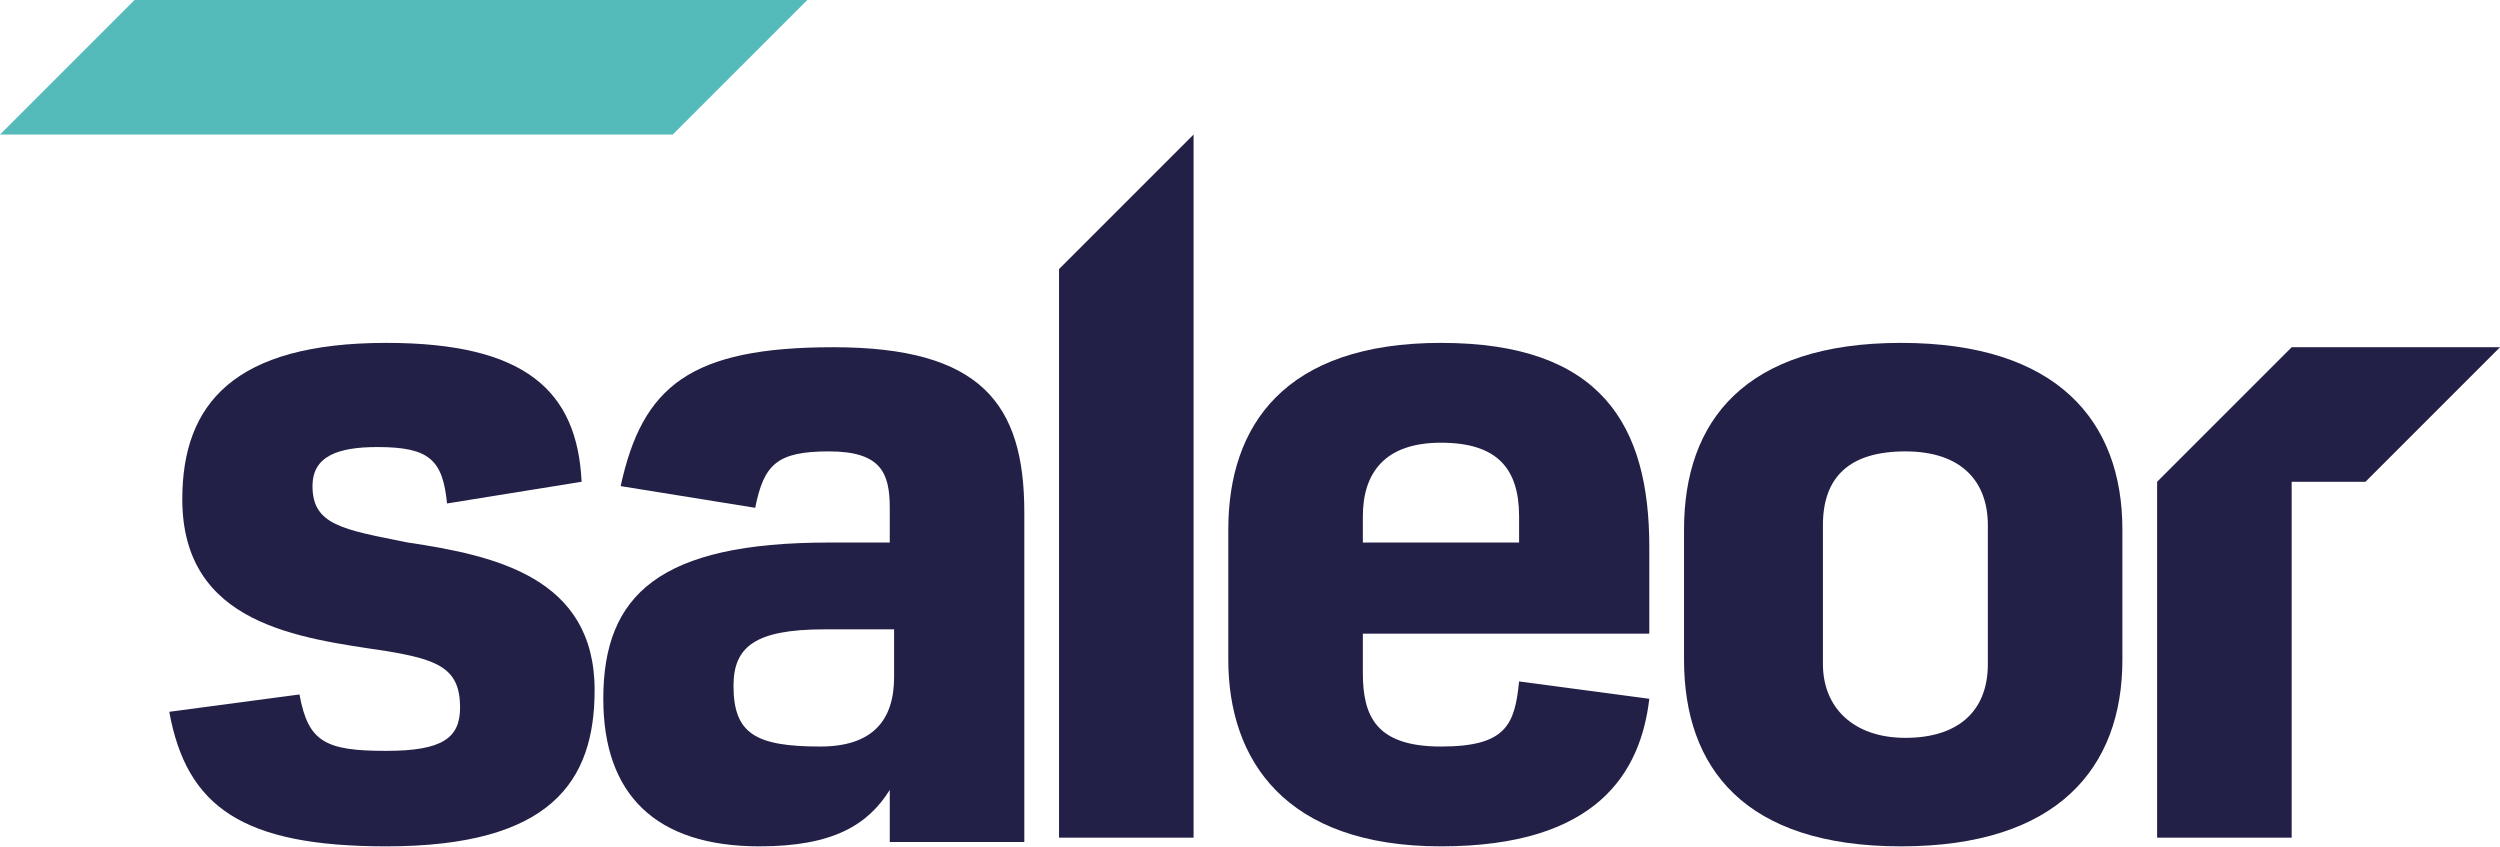
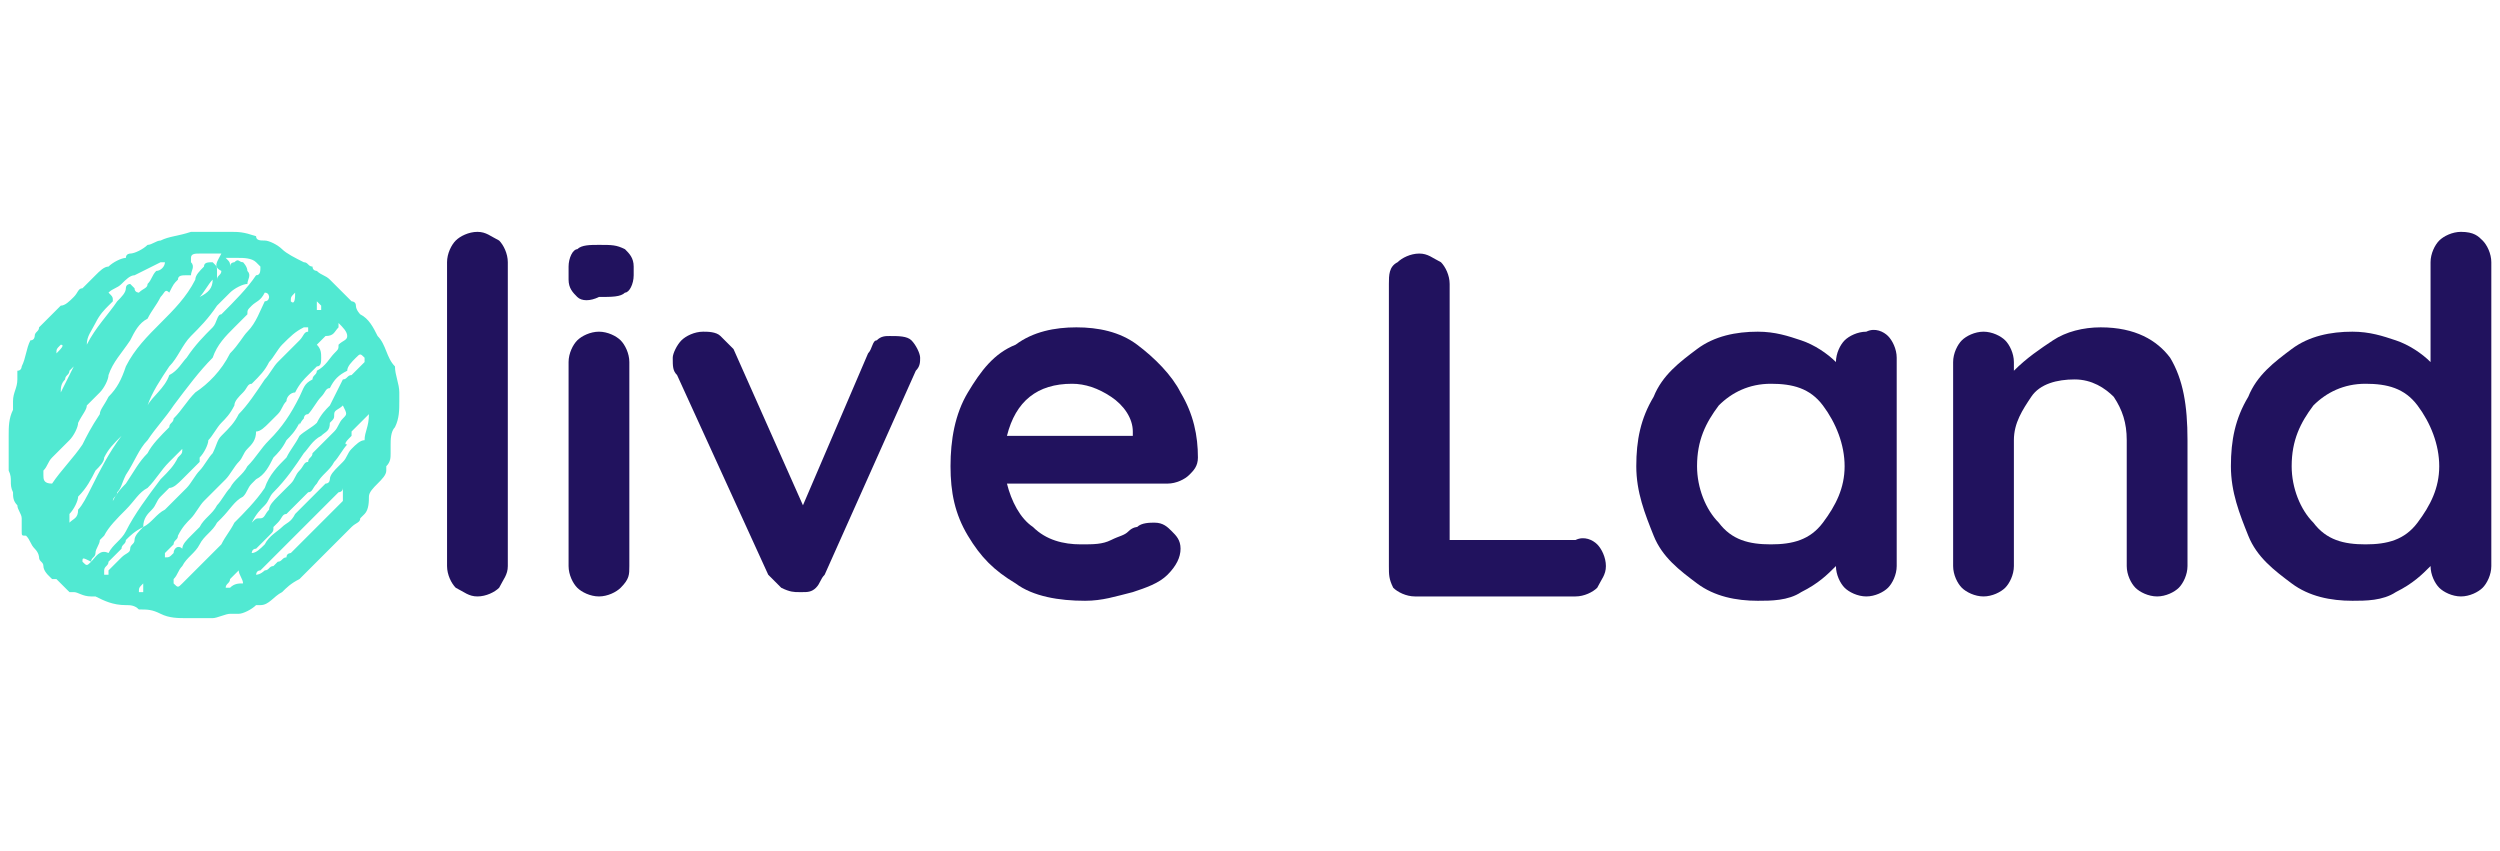
- <svg xmlns="http://www.w3.org/2000/svg" enable-background="new 20 0 57.6 19.5" viewBox="0 0 57.6 19.5">
-   <path d="m15.5 3.1h-15.5l3.1-3.1h15.5z" fill="#54baba" />
-   <g fill="#222046">
-     <path d="m8.9 19.5c3.8 0 4.8-1.5 4.8-3.6 0-2.6-2.3-3.1-4.3-3.4-1.5-.3-2.2-.4-2.2-1.3 0-.7.6-.9 1.5-.9 1.2 0 1.5.3 1.6 1.3l3.1-.5c-.1-2.1-1.3-3.2-4.5-3.2-3.5 0-4.7 1.4-4.7 3.6 0 2.9 2.7 3.2 4.7 3.5 1.2.2 1.7.4 1.7 1.3 0 .7-.4 1-1.7 1-1.4 0-1.8-.2-2-1.3l-3 .4c.4 2.2 1.7 3.1 5 3.1z" />
-     <path d="m17.5 19.5c1.7 0 2.5-.5 3-1.3v1.2h3.1v-7.6c0-2.5-1-3.8-4.4-3.8-3.3 0-4.4.9-4.9 3.2l3.1.5c.2-1 .5-1.3 1.7-1.3s1.4.5 1.4 1.3v.8h-1.4c-3.9 0-5.2 1.2-5.2 3.6 0 2.2 1.2 3.4 3.6 3.4zm1.4-2.3c-1.5 0-2-.3-2-1.4 0-.9.5-1.3 2.1-1.3h1.6v1.1c0 1-.5 1.6-1.7 1.6z" />
-     <path d="m24.4 19.3h3.1v-16.2l-3.1 3.1z" />
-     <path d="m33.2 19.5c3.6 0 4.6-1.7 4.8-3.4l-3-.4c-.1 1-.3 1.5-1.8 1.5s-1.8-.7-1.8-1.7v-.9h6.6v-2c0-2.8-1.1-4.7-4.8-4.7-3.6 0-4.9 1.9-4.9 4.3v3c0 2.3 1.3 4.3 4.9 4.3zm-1.8-7v-.6c0-1 .5-1.7 1.8-1.7s1.8.6 1.8 1.7v.6z" />
-     <path d="m43.8 7.9c-3.6 0-5 1.8-5 4.3v3c0 2.5 1.4 4.3 5 4.3s5.1-1.8 5.1-4.3v-3c0-2.5-1.5-4.3-5.1-4.3zm2 7.4c0 1.1-.7 1.7-1.9 1.7s-1.9-.7-1.9-1.7v-3.2c0-1.1.6-1.7 1.9-1.7s1.9.7 1.9 1.7z" />
-     <path d="m52.8 8-3.1 3.1v8.2h3.1v-8.2h1.7l3.1-3.1z" />
+ <svg xmlns="http://www.w3.org/2000/svg" version="1.1" id="Layer_1" x="0px" y="0px" width="150" height="100" viewBox="0 0 57.6 19.5" style="enable-background:new 0 0 57.6 19.5; height: 51px;" xml:space="preserve">
+   <style type="text/css">
+ 	.st0{fill:#21125E;}
+ 	.st1{fill-rule:evenodd;clip-rule:evenodd;fill:#51E9D2;}
+ </style>
+   <g>
+     <g>
+       <path class="st0" d="M36.8,12.5c0.1,0.1,0.2,0.3,0.2,0.5c0,0.2-0.1,0.3-0.2,0.5c-0.1,0.1-0.3,0.2-0.5,0.2h-3.7    c-0.2,0-0.4-0.1-0.5-0.2C32,13.3,32,13.2,32,13V6.5C32,6.3,32,6.1,32.2,6c0.1-0.1,0.3-0.2,0.5-0.2c0.2,0,0.3,0.1,0.5,0.2    c0.1,0.1,0.2,0.3,0.2,0.5v5.9h2.9C36.5,12.3,36.7,12.4,36.8,12.5z" />
+       <path class="st0" d="M43.5,7.7c0.1,0.1,0.2,0.3,0.2,0.5V13c0,0.2-0.1,0.4-0.2,0.5c-0.1,0.1-0.3,0.2-0.5,0.2    c-0.2,0-0.4-0.1-0.5-0.2c-0.1-0.1-0.2-0.3-0.2-0.5c-0.2,0.2-0.4,0.4-0.8,0.6c-0.3,0.2-0.7,0.2-1,0.2c-0.5,0-1-0.1-1.4-0.4    c-0.4-0.3-0.8-0.6-1-1.1c-0.2-0.5-0.4-1-0.4-1.6c0-0.6,0.1-1.1,0.4-1.6c0.2-0.5,0.6-0.8,1-1.1c0.4-0.3,0.9-0.4,1.4-0.4    c0.4,0,0.7,0.1,1,0.2c0.3,0.1,0.6,0.3,0.8,0.5v0c0-0.2,0.1-0.4,0.2-0.5c0.1-0.1,0.3-0.2,0.5-0.2C43.2,7.5,43.4,7.6,43.5,7.7z     M42,12c0.3-0.4,0.5-0.8,0.5-1.3c0-0.5-0.2-1-0.5-1.4c-0.3-0.4-0.7-0.5-1.2-0.5c-0.5,0-0.9,0.2-1.2,0.5c-0.3,0.4-0.5,0.8-0.5,1.4    c0,0.5,0.2,1,0.5,1.3c0.3,0.4,0.7,0.5,1.2,0.5C41.3,12.5,41.7,12.4,42,12z" />
+       <path class="st0" d="M50,8.2c0.3,0.5,0.4,1.1,0.4,1.9V13c0,0.2-0.1,0.4-0.2,0.5c-0.1,0.1-0.3,0.2-0.5,0.2c-0.2,0-0.4-0.1-0.5-0.2    c-0.1-0.1-0.2-0.3-0.2-0.5v-2.9c0-0.4-0.1-0.7-0.3-1c-0.2-0.2-0.5-0.4-0.9-0.4c-0.4,0-0.8,0.1-1,0.4c-0.2,0.3-0.4,0.6-0.4,1V13    c0,0.2-0.1,0.4-0.2,0.5c-0.1,0.1-0.3,0.2-0.5,0.2c-0.2,0-0.4-0.1-0.5-0.2c-0.1-0.1-0.2-0.3-0.2-0.5V8.3c0-0.2,0.1-0.4,0.2-0.5    c0.1-0.1,0.3-0.2,0.5-0.2c0.2,0,0.4,0.1,0.5,0.2c0.1,0.1,0.2,0.3,0.2,0.5v0.2C46.7,8.2,47,8,47.3,7.8c0.3-0.2,0.7-0.3,1.1-0.3    C49.2,7.5,49.7,7.8,50,8.2z" />
+       <path class="st0" d="M57.2,5.5c0.1,0.1,0.2,0.3,0.2,0.5v7c0,0.2-0.1,0.4-0.2,0.5c-0.1,0.1-0.3,0.2-0.5,0.2c-0.2,0-0.4-0.1-0.5-0.2    c-0.1-0.1-0.2-0.3-0.2-0.5c-0.2,0.2-0.4,0.4-0.8,0.6c-0.3,0.2-0.7,0.2-1,0.2c-0.5,0-1-0.1-1.4-0.4c-0.4-0.3-0.8-0.6-1-1.1    c-0.2-0.5-0.4-1-0.4-1.6c0-0.6,0.1-1.1,0.4-1.6c0.2-0.5,0.6-0.8,1-1.1c0.4-0.3,0.9-0.4,1.4-0.4c0.4,0,0.7,0.1,1,0.2    c0.3,0.1,0.6,0.3,0.8,0.5V6c0-0.2,0.1-0.4,0.2-0.5c0.1-0.1,0.3-0.2,0.5-0.2C57,5.3,57.1,5.4,57.2,5.5z M55.7,12    c0.3-0.4,0.5-0.8,0.5-1.3c0-0.5-0.2-1-0.5-1.4c-0.3-0.4-0.7-0.5-1.2-0.5c-0.5,0-0.9,0.2-1.2,0.5c-0.3,0.4-0.5,0.8-0.5,1.4    c0,0.5,0.2,1,0.5,1.3c0.3,0.4,0.7,0.5,1.2,0.5C55,12.5,55.4,12.4,55.7,12z" />
+     </g>
+     <g>
+       <path class="st0" d="M11.5,13.5c-0.1,0.1-0.3,0.2-0.5,0.2c-0.2,0-0.3-0.1-0.5-0.2c-0.1-0.1-0.2-0.3-0.2-0.5V6    c0-0.2,0.1-0.4,0.2-0.5c0.1-0.1,0.3-0.2,0.5-0.2c0.2,0,0.3,0.1,0.5,0.2c0.1,0.1,0.2,0.3,0.2,0.5v7C11.7,13.2,11.6,13.3,11.5,13.5z    " />
+       <path class="st0" d="M13.3,6.8c-0.1-0.1-0.2-0.2-0.2-0.4V6.1c0-0.2,0.1-0.4,0.2-0.4c0.1-0.1,0.3-0.1,0.5-0.1c0.3,0,0.4,0,0.6,0.1    c0.1,0.1,0.2,0.2,0.2,0.4v0.2c0,0.2-0.1,0.4-0.2,0.4c-0.1,0.1-0.3,0.1-0.6,0.1C13.6,6.9,13.4,6.9,13.3,6.8z M14.3,13.5    c-0.1,0.1-0.3,0.2-0.5,0.2c-0.2,0-0.4-0.1-0.5-0.2c-0.1-0.1-0.2-0.3-0.2-0.5V8.3c0-0.2,0.1-0.4,0.2-0.5c0.1-0.1,0.3-0.2,0.5-0.2    c0.2,0,0.4,0.1,0.5,0.2c0.1,0.1,0.2,0.3,0.2,0.5V13C14.5,13.2,14.5,13.3,14.3,13.5z" />
+       <path class="st0" d="M21,7.8c0.1,0.1,0.2,0.3,0.2,0.4c0,0.1,0,0.2-0.1,0.3L19,13.2c-0.1,0.1-0.1,0.2-0.2,0.3    c-0.1,0.1-0.2,0.1-0.3,0.1l-0.1,0c-0.1,0-0.2,0-0.4-0.1c-0.1-0.1-0.2-0.2-0.3-0.3l-2.1-4.6c-0.1-0.1-0.1-0.2-0.1-0.4    c0-0.1,0.1-0.3,0.2-0.4c0.1-0.1,0.3-0.2,0.5-0.2c0.1,0,0.3,0,0.4,0.1c0.1,0.1,0.2,0.2,0.3,0.3l1.6,3.6l1.5-3.5    c0.1-0.1,0.1-0.3,0.2-0.3c0.1-0.1,0.2-0.1,0.3-0.1C20.7,7.7,20.9,7.7,21,7.8z" />
+       <path class="st0" d="M27.4,10.9c-0.1,0.1-0.3,0.2-0.5,0.2h-3.7c0.1,0.4,0.3,0.8,0.6,1c0.3,0.3,0.7,0.4,1.1,0.4    c0.3,0,0.5,0,0.7-0.1c0.2-0.1,0.3-0.1,0.4-0.2c0.1-0.1,0.2-0.1,0.2-0.1c0.1-0.1,0.3-0.1,0.4-0.1c0.2,0,0.3,0.1,0.4,0.2    c0.1,0.1,0.2,0.2,0.2,0.4c0,0.2-0.1,0.4-0.3,0.6c-0.2,0.2-0.5,0.3-0.8,0.4c-0.4,0.1-0.7,0.2-1.1,0.2c-0.6,0-1.2-0.1-1.6-0.4    c-0.5-0.3-0.8-0.6-1.1-1.1c-0.3-0.5-0.4-1-0.4-1.6c0-0.6,0.1-1.2,0.4-1.7c0.3-0.5,0.6-0.9,1.1-1.1c0.4-0.3,0.9-0.4,1.4-0.4    c0.5,0,1,0.1,1.4,0.4C26.6,8.2,27,8.6,27.2,9c0.3,0.5,0.4,1,0.4,1.5C27.6,10.7,27.5,10.8,27.4,10.9z M23.2,10h2.9V9.9    c0-0.3-0.2-0.6-0.5-0.8c-0.3-0.2-0.6-0.3-0.9-0.3C23.9,8.8,23.4,9.2,23.2,10z" />
+     </g>
+     <path class="st1" d="M8.4,10.1c-0.1,0-0.2,0.1-0.3,0.2C8,10.4,8,10.5,7.9,10.6c0,0-0.1,0.1-0.1,0.1c-0.1,0.1-0.2,0.2-0.2,0.3   c0,0,0,0.1-0.1,0.1c-0.1,0.1-0.2,0.2-0.3,0.3c-0.1,0.1-0.2,0.2-0.4,0.4C6.7,12,6.6,12,6.5,12.1c-0.1,0.1-0.3,0.2-0.4,0.4   c-0.1,0.1-0.2,0.2-0.3,0.2c0,0,0-0.1,0.1-0.1c0.1-0.1,0.2-0.2,0.3-0.3c0.1-0.1,0.1-0.1,0.1-0.2c0,0,0.1-0.1,0.1-0.1c0,0,0,0,0,0   c0.1-0.1,0.1-0.2,0.2-0.2c0.1-0.1,0.1-0.1,0.2-0.2c0.1-0.1,0.2-0.2,0.3-0.3c0.1,0,0.1-0.1,0.2-0.2c0.1-0.2,0.3-0.3,0.4-0.5   c0.1-0.1,0.2-0.3,0.3-0.4C7.9,10.2,8,10.1,8.1,10c0,0,0,0,0-0.1c0.1-0.1,0.1-0.1,0.2-0.2c0.1-0.1,0.1-0.1,0.2-0.2   C8.5,9.8,8.4,9.9,8.4,10.1z M7.9,11.5c0,0-0.1,0.1-0.1,0.1c0,0-0.1,0.1-0.1,0.1c-0.1,0.1-0.2,0.2-0.3,0.3c-0.1,0.1-0.2,0.2-0.3,0.3   c0,0-0.1,0.1-0.1,0.1c-0.1,0.1-0.2,0.2-0.3,0.3c0,0-0.1,0-0.1,0.1c-0.1,0-0.1,0.1-0.2,0.1c0,0-0.1,0.1-0.1,0.1   c-0.1,0-0.1,0.1-0.2,0.1c0,0-0.1,0.1-0.2,0.1c0,0,0,0,0,0c0,0,0-0.1,0.1-0.1C6.1,13,6.1,13,6.2,12.9c0.1-0.1,0.1-0.1,0.2-0.2   c0,0,0.1-0.1,0.1-0.1c0.1-0.1,0.1-0.1,0.2-0.2c0.1-0.1,0.2-0.2,0.3-0.3c0.1-0.1,0.2-0.2,0.3-0.3c0.1-0.1,0.2-0.2,0.3-0.3   c0.1-0.1,0.1-0.1,0.2-0.2c0,0,0.1,0,0.1-0.1c0,0.1,0,0.1,0,0.1C7.9,11.4,7.9,11.5,7.9,11.5z M5.8,12C5.8,12,5.8,12,5.8,12   c0.1-0.2,0.2-0.3,0.3-0.4c0.1-0.1,0.1-0.2,0.2-0.3c0.3-0.3,0.5-0.6,0.7-0.9c0.1-0.1,0.2-0.3,0.4-0.4c0.1-0.1,0.2-0.1,0.2-0.3   c0.1-0.1,0.1-0.1,0.1-0.2c0-0.1,0.1-0.1,0.2-0.2C8,9.5,8,9.5,7.9,9.6C7.8,9.7,7.8,9.8,7.7,9.9c0,0-0.1,0.1-0.1,0.1   c-0.1,0.1-0.3,0.3-0.4,0.4c0,0,0,0,0,0c0,0.1-0.1,0.1-0.1,0.2c-0.1,0-0.1,0.1-0.2,0.2c-0.1,0.1-0.1,0.2-0.2,0.3   c-0.1,0.1-0.2,0.2-0.3,0.3c-0.1,0.1-0.2,0.2-0.2,0.3c-0.1,0.1-0.1,0.2-0.2,0.2C5.9,11.9,5.9,11.9,5.8,12C5.9,12,5.8,12,5.8,12   C5.8,12,5.8,12,5.8,12z M5.3,13.5c0,0-0.1,0-0.1,0c0-0.1,0.1-0.1,0.1-0.2c0,0,0.1-0.1,0.1-0.1c0,0,0.1-0.1,0.1-0.1   c0,0.1,0.1,0.2,0.1,0.3C5.5,13.4,5.4,13.4,5.3,13.5z M4.7,12.9c-0.1,0.1-0.2,0.2-0.3,0.3c-0.1,0.1-0.1,0.1-0.2,0.2   c-0.1,0.1-0.1,0.1-0.2,0c0,0,0,0,0-0.1c0.1-0.1,0.1-0.2,0.2-0.3c0.1-0.2,0.3-0.3,0.4-0.5c0.1-0.2,0.3-0.3,0.4-0.5   C5,12,5,12,5.1,11.9c0.2-0.2,0.3-0.4,0.5-0.5c0.1-0.1,0.1-0.2,0.2-0.3c0,0,0,0,0.1-0.1c0.2-0.1,0.3-0.3,0.4-0.5   c0.1-0.1,0.2-0.2,0.3-0.4c0.1-0.1,0.2-0.2,0.3-0.4C6.9,9.8,6.9,9.7,7,9.6C7,9.6,7,9.5,7.1,9.5c0.1-0.1,0.2-0.3,0.3-0.4   C7.5,9,7.5,8.9,7.6,8.9c0.1-0.2,0.2-0.3,0.4-0.4C8,8.4,8.1,8.3,8.2,8.2c0.1-0.1,0.1-0.1,0.2,0c0,0,0,0.1,0,0.1   C8.3,8.4,8.2,8.5,8.1,8.6C8,8.6,8,8.7,7.9,8.7C7.8,8.9,7.7,9.1,7.6,9.3C7.5,9.4,7.4,9.5,7.3,9.7C7.2,9.8,7,9.9,6.9,10   c-0.1,0.2-0.2,0.3-0.3,0.5c-0.2,0.2-0.4,0.4-0.5,0.7c-0.2,0.3-0.5,0.6-0.7,0.8c-0.1,0.2-0.2,0.3-0.3,0.5   C4.9,12.7,4.8,12.8,4.7,12.9z M4.5,13.6C4.5,13.6,4.5,13.6,4.5,13.6C4.5,13.6,4.5,13.5,4.5,13.6C4.5,13.5,4.5,13.6,4.5,13.6z    M3.8,12.8C3.8,12.8,3.8,12.8,3.8,12.8c0,0,0-0.1,0-0.1c0.1-0.1,0.1-0.1,0.2-0.2c0-0.1,0.1-0.1,0.1-0.2c0.1-0.2,0.2-0.3,0.3-0.4   c0.1-0.1,0.2-0.3,0.3-0.4c0,0,0.1-0.1,0.1-0.1C5,11.2,5.1,11.1,5.2,11c0.1-0.1,0.2-0.3,0.3-0.4c0.1-0.1,0.1-0.2,0.2-0.3   c0.1-0.1,0.2-0.2,0.2-0.4C6,9.9,6.1,9.8,6.2,9.7c0.1-0.1,0.1-0.1,0.2-0.2c0.1-0.1,0.1-0.2,0.2-0.3C6.6,9.1,6.7,9,6.8,9   C6.9,8.8,7,8.7,7.1,8.6c0.1-0.1,0.1-0.1,0.2-0.2c0.1,0,0.1-0.1,0.1-0.2c0-0.1,0-0.2-0.1-0.3c0,0,0.1-0.1,0.1-0.1   c0,0,0.1-0.1,0.1-0.1c0.2,0,0.2-0.1,0.3-0.2c0,0,0,0,0-0.1c0,0,0,0,0,0C7.9,7.5,8,7.6,8,7.7c0,0.1-0.1,0.1-0.2,0.2   C7.8,8,7.8,8,7.7,8.1C7.6,8.2,7.5,8.4,7.3,8.5C7.3,8.6,7.2,8.6,7.2,8.7C7,8.8,7,8.9,6.9,9.1c-0.2,0.4-0.4,0.7-0.7,1   c-0.2,0.2-0.3,0.4-0.5,0.6c-0.1,0.2-0.3,0.3-0.4,0.5c-0.1,0.1-0.2,0.3-0.3,0.4c-0.1,0.2-0.3,0.3-0.4,0.5c-0.1,0.1-0.1,0.1-0.2,0.2   c-0.1,0.1-0.2,0.2-0.2,0.3C4.1,12.5,4,12.6,4,12.7C3.9,12.8,3.9,12.8,3.8,12.8z M3.3,12.1c-0.1,0.1-0.2,0.2-0.2,0.3   c0,0.1-0.1,0.1-0.1,0.2c0,0.1-0.1,0.1-0.2,0.2c-0.1,0.1-0.2,0.2-0.3,0.3c0,0,0,0.1,0,0.1c0,0-0.1,0-0.1,0c0,0,0-0.1,0-0.1   c0-0.1,0.1-0.1,0.1-0.2c0.1-0.1,0.2-0.2,0.3-0.3c0-0.1,0.1-0.1,0.1-0.2C3,12.3,3.1,12.2,3.3,12.1c0-0.2,0.1-0.3,0.2-0.4   c0.1-0.1,0.1-0.2,0.2-0.3c0.1-0.1,0.1-0.1,0.2-0.2c0.1,0,0.2-0.1,0.3-0.2c0.1-0.1,0.3-0.3,0.4-0.4c0,0,0,0,0-0.1   c0.1-0.1,0.2-0.3,0.2-0.4C4.9,10,5,9.8,5.1,9.7c0.1-0.1,0.2-0.2,0.3-0.4c0,0,0,0,0,0c0-0.1,0.1-0.2,0.2-0.3   c0.1-0.1,0.1-0.2,0.2-0.2C6,8.6,6.1,8.5,6.2,8.3c0.1-0.1,0.2-0.3,0.3-0.4C6.7,7.7,6.8,7.6,7,7.5c0,0,0,0,0,0c0,0,0,0,0.1,0   c0,0,0,0.1,0,0.1C7,7.6,7,7.7,6.9,7.8C6.8,7.9,6.6,8.1,6.4,8.3C6.3,8.4,6.2,8.6,6.1,8.7C5.9,9,5.7,9.3,5.5,9.5   C5.4,9.7,5.3,9.8,5.1,10C5,10.1,5,10.2,4.9,10.4c-0.1,0.1-0.2,0.3-0.3,0.4c-0.1,0.1-0.2,0.3-0.3,0.4c-0.2,0.2-0.3,0.3-0.5,0.5   C3.6,11.8,3.5,12,3.3,12.1z M3.2,13.6c0-0.1,0-0.1,0.1-0.2c0,0.1,0,0.1,0,0.2C3.3,13.6,3.3,13.6,3.2,13.6z M2.1,12.9   c-0.1,0.1-0.1,0.1-0.2,0c0,0,0,0,0,0C1.9,12.8,1.9,12.8,2.1,12.9c0-0.1,0.1-0.1,0.1-0.2c0-0.1,0.1-0.2,0.1-0.3c0,0,0.1-0.1,0.1-0.1   c0.1-0.2,0.3-0.4,0.5-0.6c0.2-0.2,0.3-0.4,0.5-0.5c0.2-0.2,0.3-0.4,0.5-0.6c0.1-0.1,0.2-0.2,0.3-0.3c0,0.1,0,0.1-0.1,0.2   c-0.1,0.2-0.2,0.3-0.4,0.5c-0.3,0.4-0.6,0.8-0.8,1.2c-0.1,0.2-0.3,0.3-0.4,0.5C2.3,12.6,2.2,12.8,2.1,12.9z M1.6,12   C1.6,12,1.5,11.9,1.6,12c0-0.1,0-0.2,0-0.2c0.1-0.1,0.2-0.3,0.2-0.4C2,11.2,2.1,11,2.2,10.8c0.1-0.1,0.2-0.2,0.2-0.3   c0.1-0.2,0.2-0.3,0.4-0.5c0,0,0,0,0,0c0,0,0,0,0,0c0,0,0,0,0,0c-0.3,0.4-0.5,0.8-0.7,1.2c-0.1,0.2-0.2,0.4-0.3,0.5   C1.8,11.9,1.7,11.9,1.6,12z M1.2,11.1C1.1,11.1,1.1,11.1,1.2,11.1C1,11.1,1,11,1,10.9c0,0,0-0.1,0-0.1c0.1-0.1,0.1-0.2,0.2-0.3   c0.1-0.1,0.2-0.2,0.3-0.3c0,0,0,0,0.1-0.1C1.7,10,1.8,9.8,1.8,9.7C1.9,9.5,2,9.4,2,9.3C2.1,9.2,2.2,9.1,2.3,9   c0.1-0.1,0.2-0.3,0.2-0.4C2.6,8.3,2.8,8.1,3,7.8c0.1-0.2,0.2-0.4,0.4-0.5C3.5,7.1,3.6,7,3.7,6.8c0.1-0.1,0.1-0.2,0.2-0.1   C4,6.5,4,6.5,4.1,6.4c0-0.1,0.1-0.1,0.2-0.1c0,0,0.1,0,0.1,0c0-0.1,0.1-0.2,0-0.3c0,0,0,0,0-0.1c0-0.1,0.1-0.1,0.2-0.1   c0.2,0,0.3,0,0.5,0C5,6,4.9,6.1,5.1,6.2C5.1,6.3,5,6.3,5,6.4c0-0.1,0-0.1,0-0.2c0-0.1,0-0.1-0.1-0.2C4.8,6,4.7,6,4.7,6.1   C4.6,6.2,4.5,6.3,4.5,6.4C4.3,6.8,4,7.1,3.7,7.4C3.4,7.7,3.1,8,2.9,8.4C2.8,8.7,2.7,8.9,2.5,9.1C2.4,9.3,2.3,9.4,2.3,9.5   C2.1,9.8,2,10,1.9,10.2C1.7,10.5,1.4,10.8,1.2,11.1z M1.4,7.9C1.4,7.9,1.5,7.9,1.4,7.9c0.1,0,0,0.1-0.1,0.2C1.3,8,1.3,8,1.4,7.9z    M1.7,8.4C1.6,8.6,1.5,8.8,1.4,9c0-0.1,0-0.2,0.1-0.3c0-0.1,0.1-0.1,0.1-0.2C1.6,8.5,1.7,8.4,1.7,8.4z M2.2,7.4   C2.2,7.4,2.2,7.4,2.2,7.4C2.3,7.2,2.4,7.1,2.5,7c0,0,0.1-0.1,0.1-0.1c0-0.1,0-0.1-0.1-0.2c0,0,0,0,0,0c0.1-0.1,0.2-0.1,0.3-0.2   C2.9,6.4,3,6.3,3.1,6.3C3.3,6.2,3.5,6.1,3.7,6c0,0,0,0,0.1,0c0,0.1-0.1,0.2-0.2,0.2C3.5,6.3,3.5,6.4,3.4,6.5   C3.4,6.6,3.3,6.6,3.2,6.7c0,0-0.1,0-0.1-0.1c0,0,0,0-0.1-0.1C3,6.5,2.9,6.5,2.9,6.6c0,0.1-0.1,0.2-0.2,0.3C2.5,7.2,2.2,7.5,2,7.9   c0,0,0,0,0,0C2,7.7,2.1,7.6,2.2,7.4z M4.6,6.8c0.1-0.1,0.2-0.3,0.3-0.4c0,0,0,0,0,0C4.9,6.6,4.8,6.7,4.6,6.8   C4.6,6.8,4.6,6.8,4.6,6.8z M5.7,6.2C5.7,6.2,5.7,6.2,5.7,6.2C5.7,6.1,5.6,6,5.6,6c-0.1,0-0.1-0.1-0.2,0c0,0-0.1,0-0.1,0.1   c0-0.1,0-0.1-0.1-0.2c0.1,0,0.1,0,0.2,0c0,0,0.1,0,0.1,0c0.1,0,0.3,0,0.4,0.1C5.9,6,6,6.1,6,6.1C6,6.2,6,6.3,5.9,6.3   C5.7,6.6,5.4,6.9,5.1,7.2C5,7.2,5,7.4,4.9,7.5C4.7,7.7,4.5,7.9,4.3,8.2C4.2,8.3,4.1,8.5,3.9,8.6C3.8,8.9,3.5,9.1,3.4,9.3   C3.5,9,3.7,8.7,3.9,8.4c0.2-0.2,0.3-0.5,0.5-0.7C4.6,7.5,4.8,7.3,5,7c0.1-0.1,0.2-0.2,0.3-0.3c0.1-0.1,0.3-0.2,0.4-0.2   C5.7,6.4,5.8,6.3,5.7,6.2z M6.1,6.7C6.1,6.7,6.2,6.7,6.1,6.7c0.1,0,0.1,0.1,0.1,0.1c0,0,0,0.1-0.1,0.1C6,7.1,5.9,7.4,5.7,7.6   C5.6,7.7,5.5,7.9,5.3,8.1C5.1,8.5,4.8,8.8,4.5,9C4.3,9.2,4.2,9.4,4,9.6C4,9.7,3.9,9.7,3.9,9.8c-0.2,0.2-0.4,0.4-0.5,0.6   c-0.2,0.2-0.3,0.4-0.5,0.7c-0.1,0.1-0.2,0.2-0.3,0.4c0-0.1,0.1-0.1,0.1-0.2c0.1-0.1,0.1-0.2,0.2-0.4c0.2-0.3,0.3-0.6,0.5-0.8   c0.2-0.3,0.4-0.5,0.6-0.8c0.3-0.4,0.6-0.8,0.9-1.1C5,7.9,5.2,7.7,5.4,7.5c0.1-0.1,0.2-0.2,0.3-0.3C5.7,7.1,5.7,7.1,5.8,7   C5.9,6.9,6,6.9,6.1,6.7C6.1,6.8,6.1,6.7,6.1,6.7z M6.7,6.9c0-0.1,0-0.1,0.1-0.2C6.8,6.8,6.8,7,6.7,6.9C6.7,7,6.7,7,6.7,6.9   C6.7,7,6.7,7,6.7,6.9z M7.3,6.9c0,0,0.1,0.1,0.1,0.1c0,0,0,0.1,0,0.1c0,0-0.1,0-0.1,0C7.3,7,7.3,6.9,7.3,6.9   C7.3,6.9,7.3,6.9,7.3,6.9z M9.2,9.2C9.2,9.2,9.2,9.2,9.2,9.2c0-0.1,0-0.1,0-0.2c0-0.2-0.1-0.4-0.1-0.6C8.9,8.2,8.9,7.9,8.7,7.7   C8.6,7.5,8.5,7.3,8.3,7.2C8.3,7.2,8.2,7.1,8.2,7c0-0.1-0.1-0.1-0.1-0.1C8,6.8,7.9,6.7,7.8,6.6C7.7,6.5,7.7,6.5,7.6,6.4   C7.5,6.3,7.4,6.3,7.3,6.2c0,0-0.1,0-0.1-0.1C7.1,6.1,7.1,6,7,6C6.8,5.9,6.6,5.8,6.5,5.7C6.4,5.6,6.2,5.5,6.1,5.5   c-0.1,0-0.2,0-0.2-0.1C5.6,5.3,5.5,5.3,5.3,5.3c0,0,0,0-0.1,0c-0.1,0-0.2,0-0.2,0c-0.1,0-0.3,0-0.4,0c-0.1,0-0.1,0-0.2,0   C4.1,5.4,3.9,5.4,3.7,5.5c-0.1,0-0.2,0.1-0.3,0.1C3.3,5.7,3.1,5.8,3,5.8c0,0-0.1,0-0.1,0.1C2.8,5.9,2.6,6,2.5,6.1   C2.4,6.1,2.3,6.2,2.2,6.3C2.1,6.4,2,6.5,1.9,6.6C1.8,6.6,1.8,6.7,1.7,6.8C1.6,6.9,1.5,7,1.4,7C1.3,7.1,1.2,7.2,1.1,7.3   C1.1,7.3,1,7.4,0.9,7.5C0.9,7.6,0.8,7.6,0.8,7.7c0,0,0,0.1-0.1,0.1C0.6,8,0.6,8.2,0.5,8.4c0,0,0,0,0,0c0,0,0,0.1-0.1,0.1   c0,0.1,0,0.1,0,0.2c0,0.2-0.1,0.3-0.1,0.5c0,0.1,0,0.2,0,0.2C0.2,9.6,0.2,9.8,0.2,10c0,0.1,0,0.2,0,0.4c0,0.1,0,0.1,0,0.2   c0,0.1,0,0.2,0,0.2c0.1,0.2,0,0.3,0.1,0.5c0,0,0,0,0,0c0,0.1,0,0.2,0.1,0.3c0,0.1,0.1,0.2,0.1,0.3c0,0,0,0,0,0.1c0,0,0,0.1,0,0.1   c0,0,0,0,0,0.1c0,0.1,0,0.1,0.1,0.1c0.1,0.1,0.1,0.2,0.2,0.3c0.1,0.1,0.1,0.2,0.1,0.2c0,0.1,0.1,0.1,0.1,0.2c0,0.1,0.1,0.2,0.1,0.2   c0,0,0,0,0.1,0.1c0,0,0.1,0,0.1,0c0.1,0.1,0.2,0.2,0.3,0.3c0,0,0,0,0.1,0c0.1,0,0.2,0.1,0.4,0.1c0,0,0.1,0,0.1,0   c0.2,0.1,0.4,0.2,0.7,0.2c0.1,0,0.2,0,0.3,0.1c0.2,0,0.3,0,0.5,0.1c0.2,0.1,0.4,0.1,0.6,0.1c0.1,0,0.3,0,0.4,0c0.1,0,0.2,0,0.2,0   c0.1,0,0.3-0.1,0.4-0.1c0.1,0,0.1,0,0.2,0c0,0,0,0,0,0c0.1,0,0.3-0.1,0.4-0.2c0,0,0,0,0.1,0c0.2,0,0.3-0.2,0.5-0.3   c0.1-0.1,0.2-0.2,0.4-0.3C7,13.2,7.1,13.1,7.2,13c0,0,0,0,0,0c0.1-0.1,0.1-0.1,0.2-0.2c0.1-0.1,0.2-0.2,0.3-0.3   c0,0,0.1-0.1,0.1-0.1c0.1-0.1,0.2-0.2,0.3-0.3c0.1-0.1,0.2-0.1,0.2-0.2c0,0,0.1-0.1,0.1-0.1c0.1-0.1,0.1-0.3,0.1-0.4   c0-0.1,0.1-0.2,0.2-0.3c0.1-0.1,0.2-0.2,0.2-0.3c0,0,0-0.1,0-0.1c0.1-0.1,0.1-0.2,0.1-0.3c0-0.1,0-0.1,0-0.2c0-0.1,0-0.3,0.1-0.4   C9.2,9.6,9.2,9.4,9.2,9.2z" />
  </g>
</svg>
